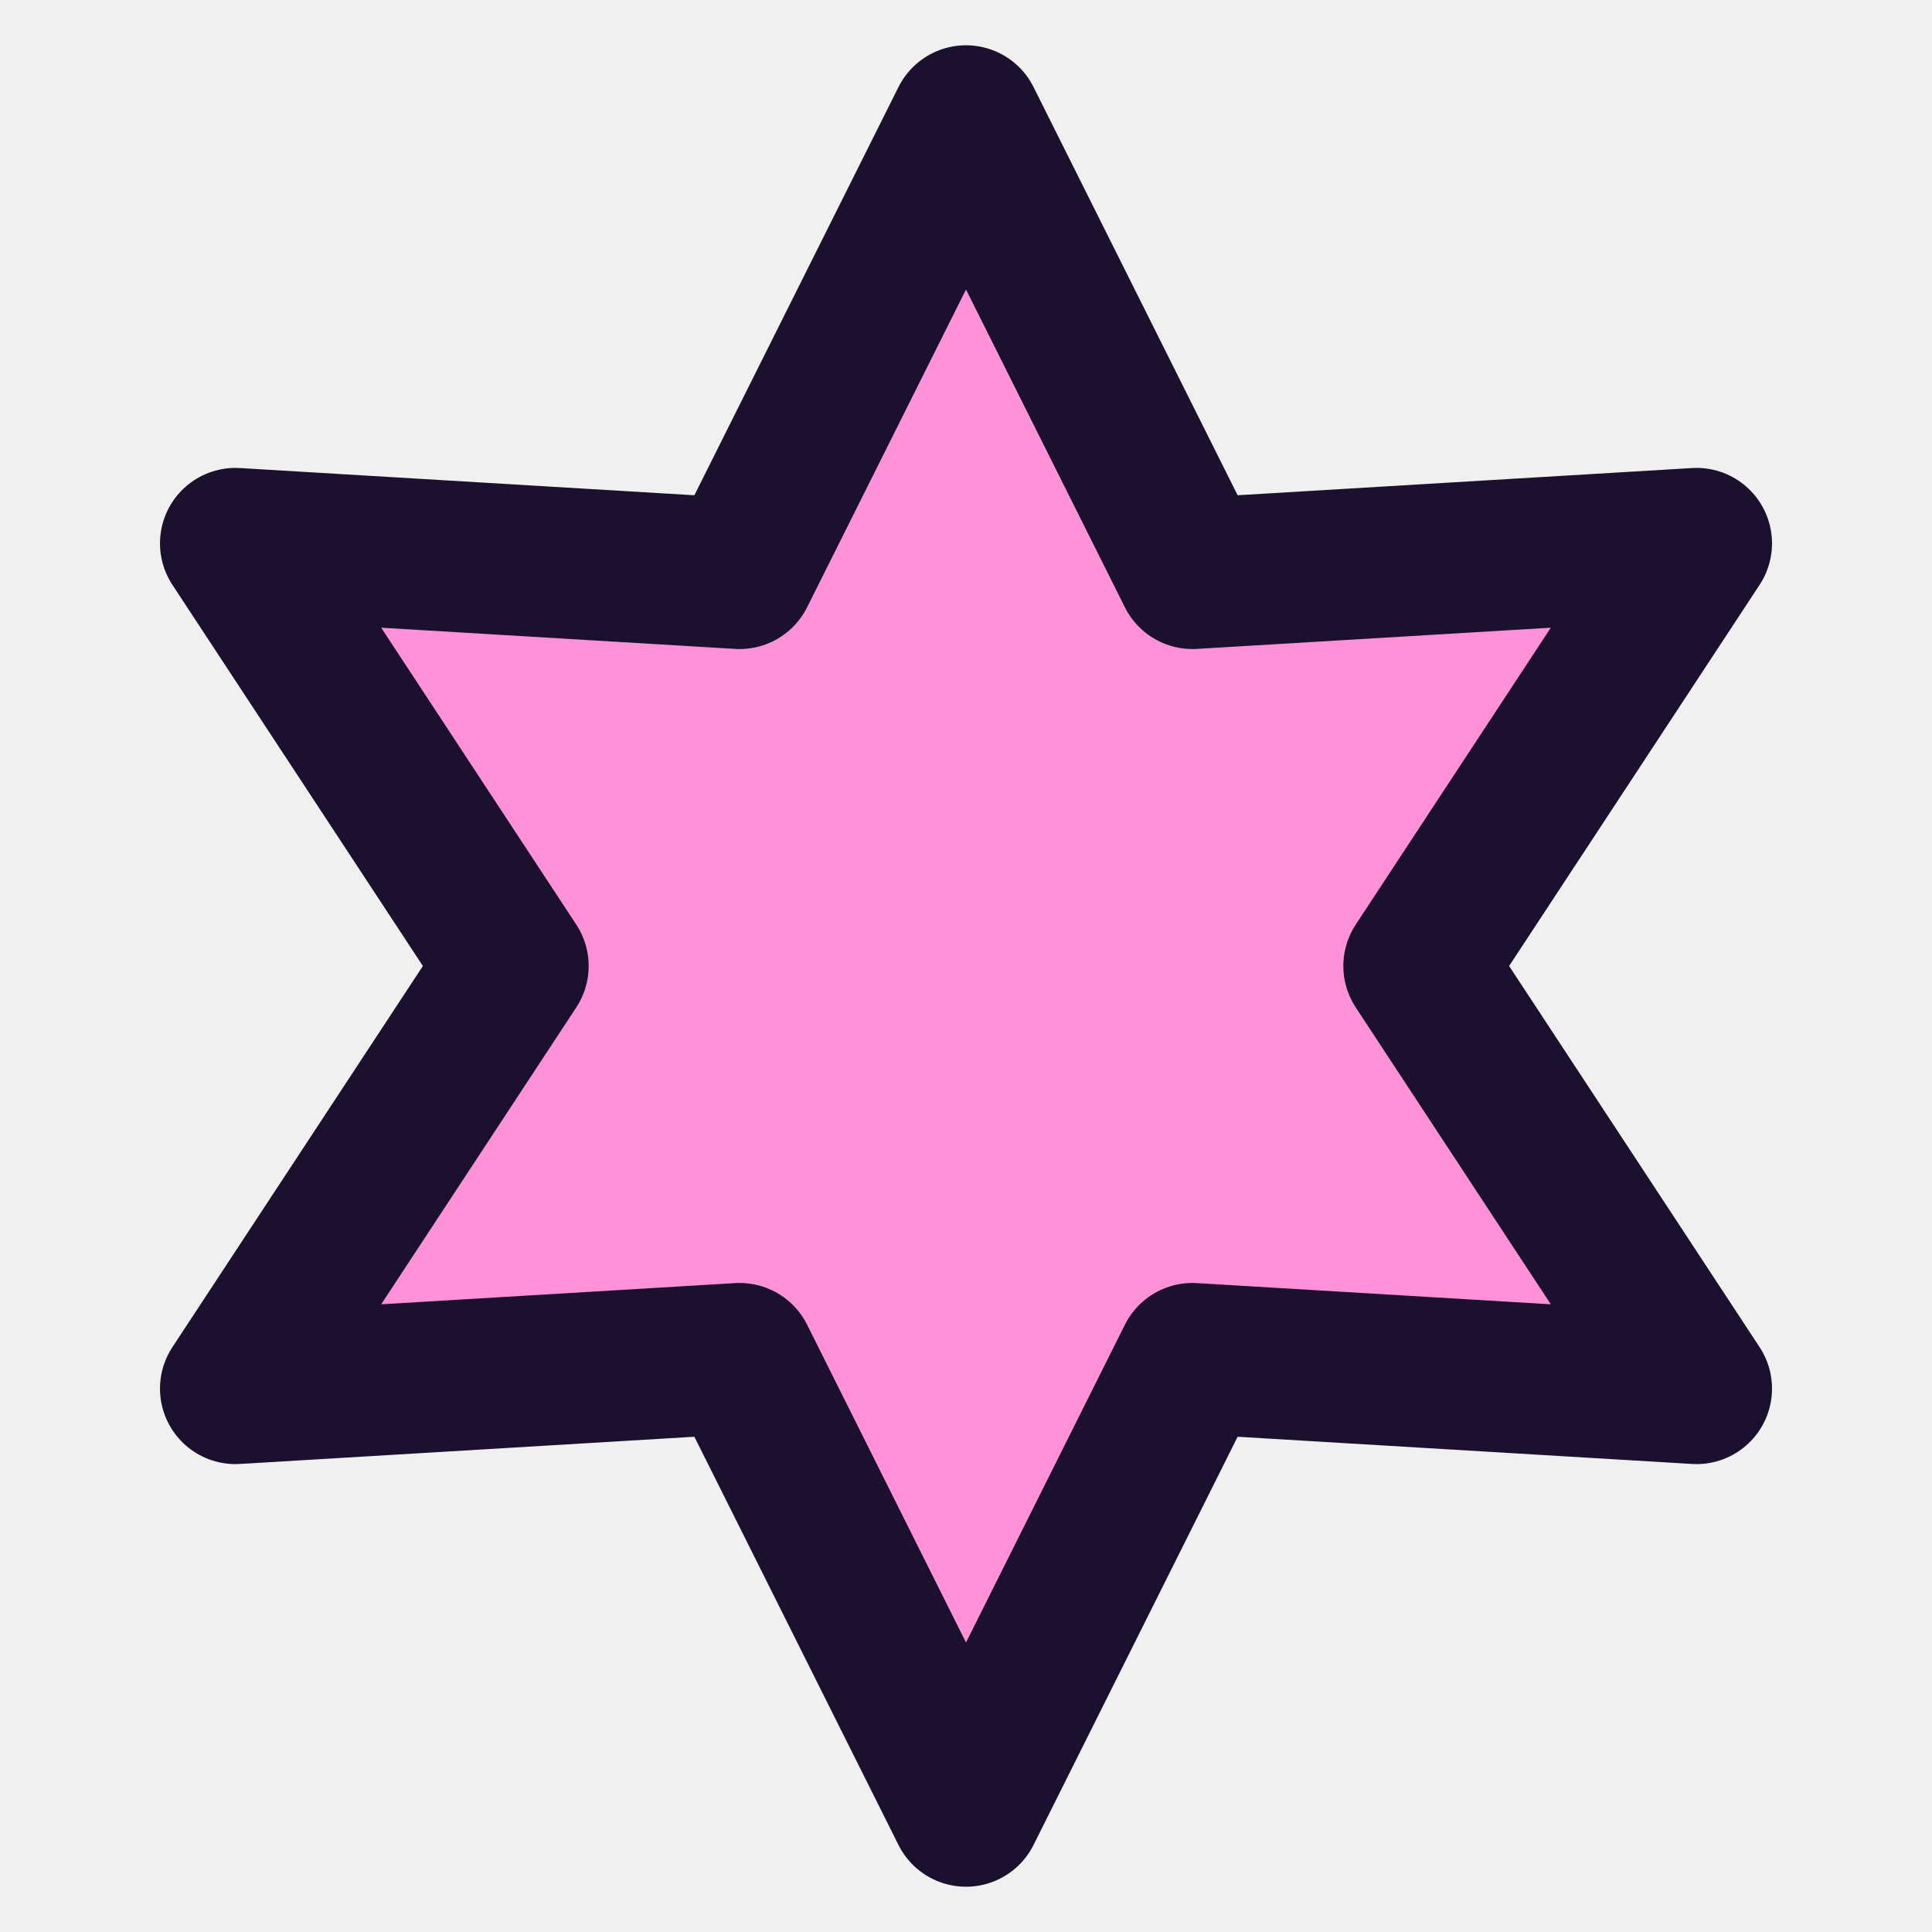
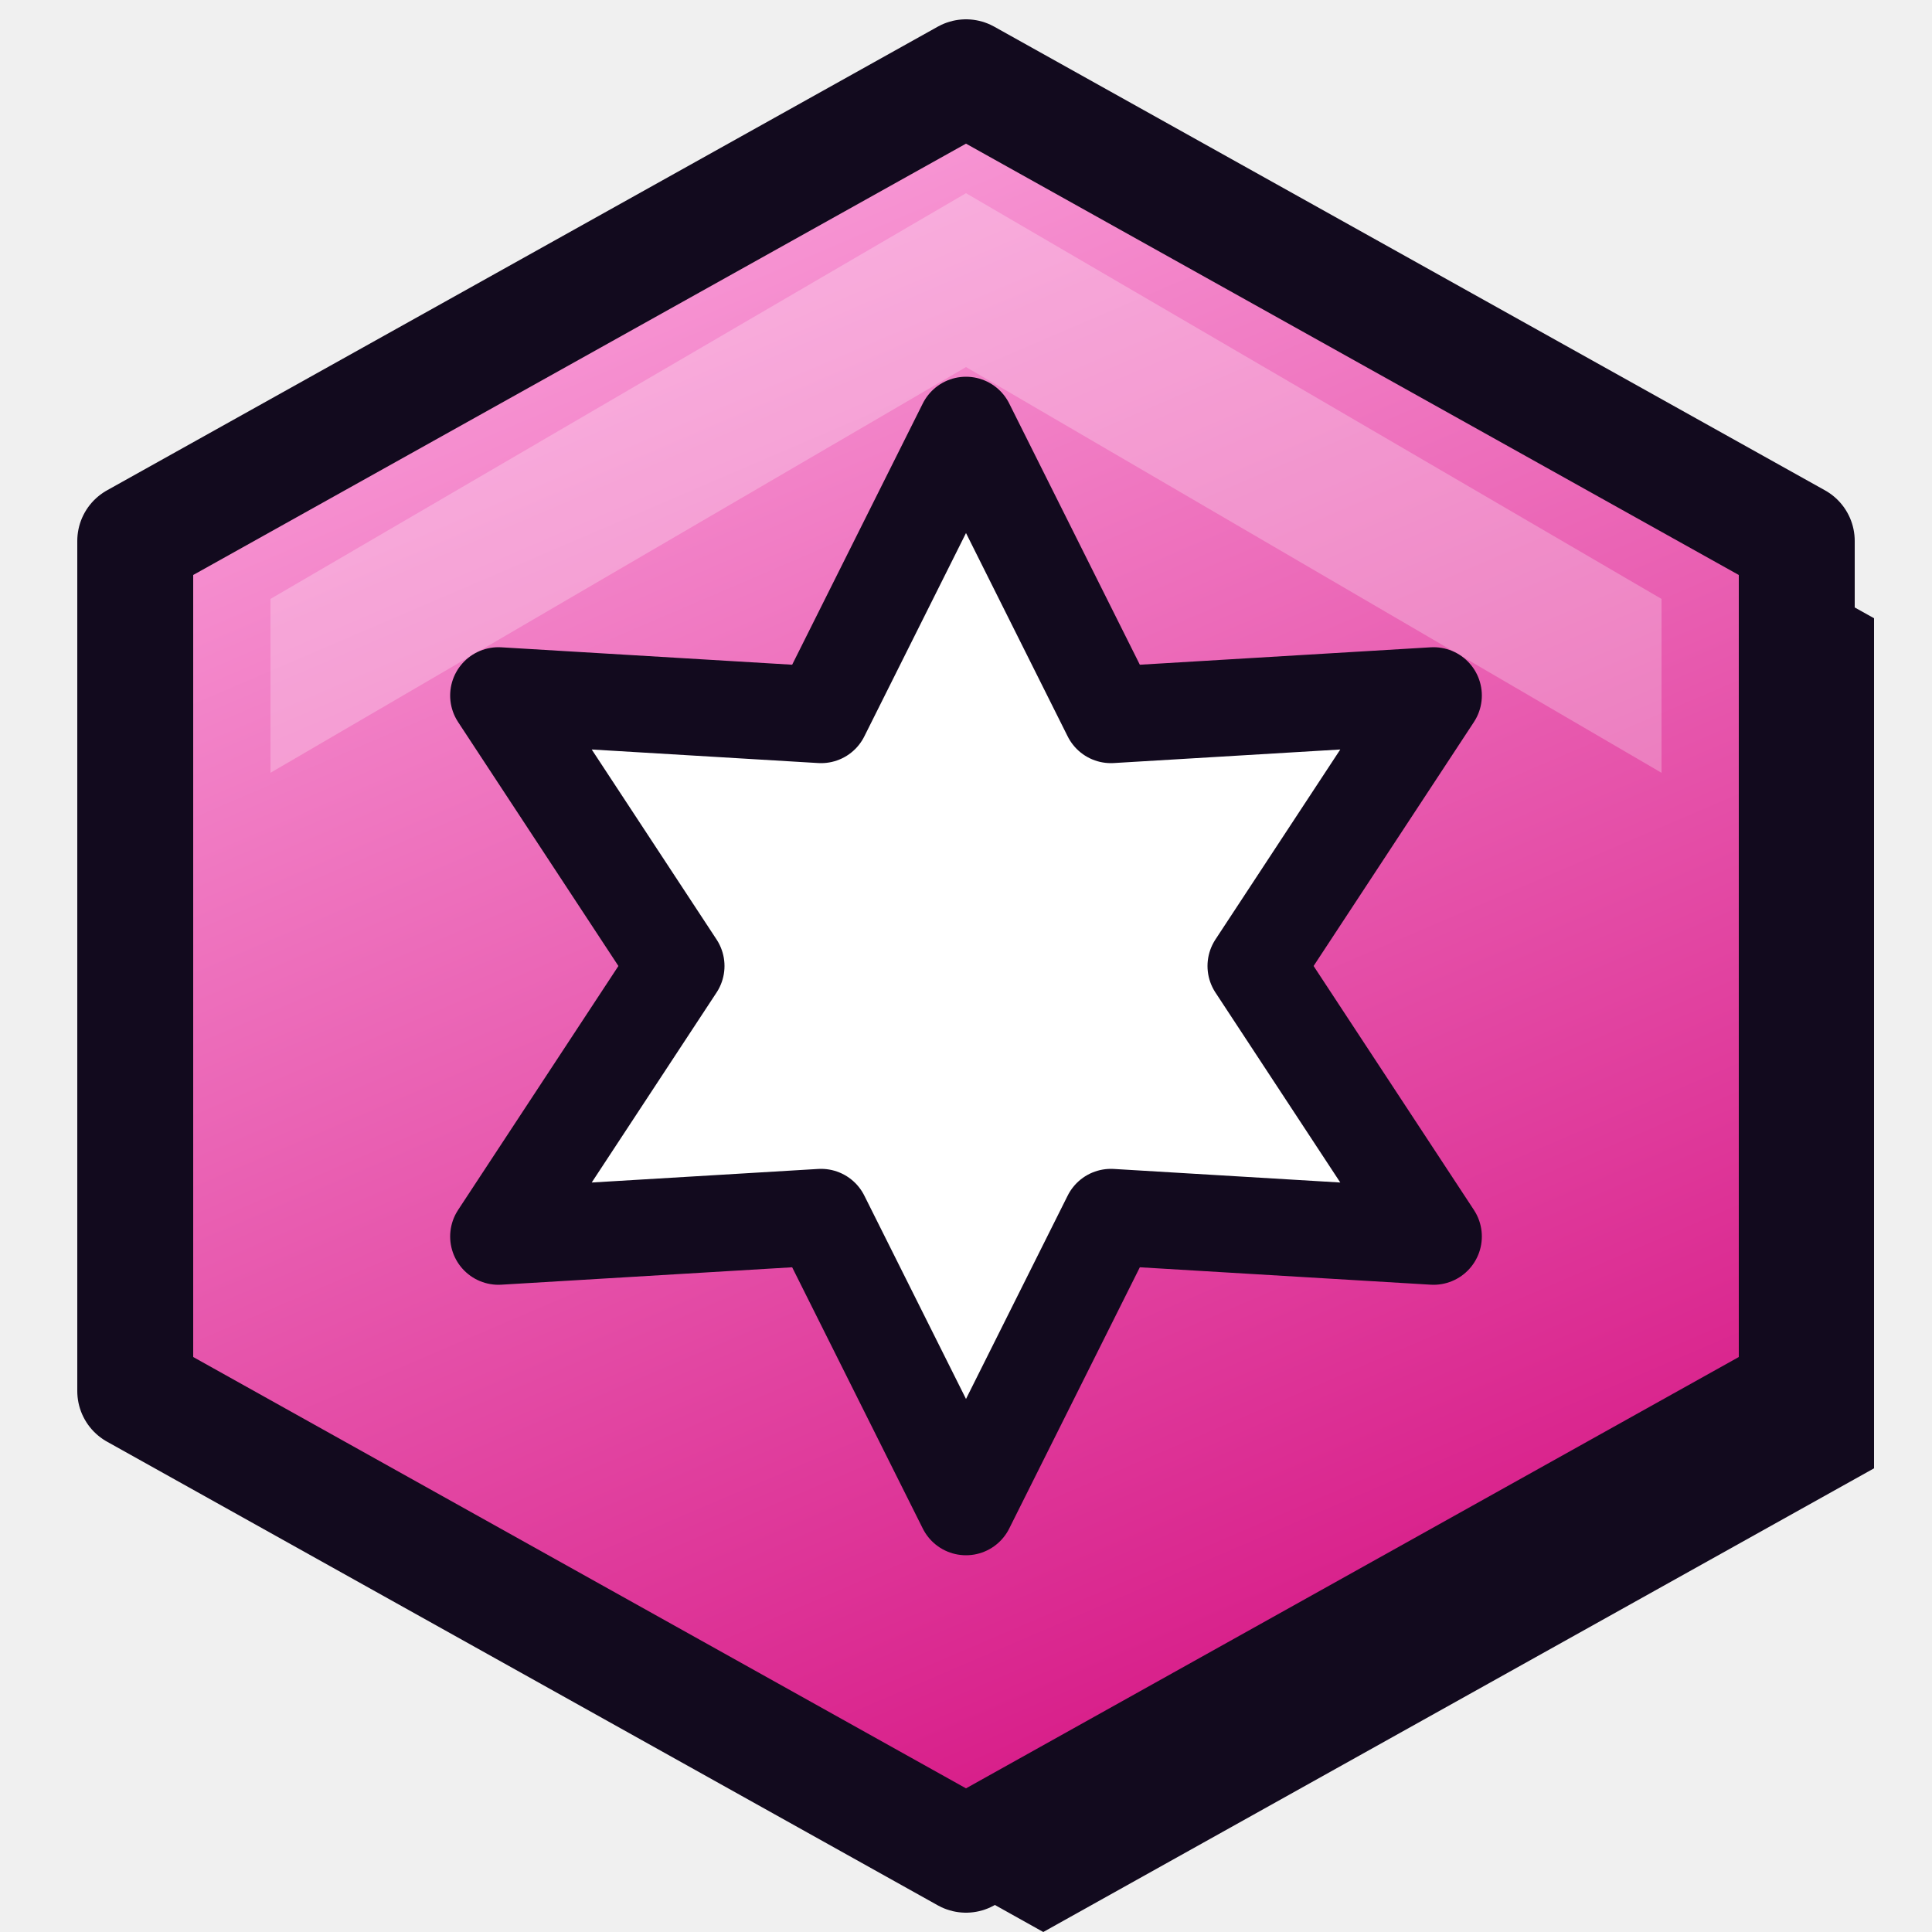
- <svg xmlns="http://www.w3.org/2000/svg" width="64" height="64" viewBox="0 0 64 64">
-   <path d="M 32.0 4.0 L 39.5 19.0 L 56.2 18.0 L 47.0 32.0 L 56.2 46.0 L 39.5 45.0 L 32.0 60.0 L 24.5 45.0 L 7.8 46.0 L 17.0 32.0 L 7.8 18.0 L 24.5 19.0 Z" fill="#ff91d8" stroke="#1B102D" stroke-width="5" stroke-linejoin="round" stroke-linecap="round" />
+ <svg xmlns="http://www.w3.org/2000/svg" width="64" height="64" viewBox="0 0 100 100">
+   <defs>
+     <linearGradient id="g" x1="0" y1="0" x2="0.4" y2="1">
+       <stop offset="0" stop-color="#ffb3e6" />
+       <stop offset="1" stop-color="#d81f8a" />
+     </linearGradient>
+   </defs>
+   <path d="M50 4 L93 28 L93 72 L50 96 L7 72 L7 28 Z" fill="#120a1e" transform="translate(4 4)" />
+   <path d="M50 4 L93 28 L93 72 L50 96 L7 72 L7 28 Z" fill="url(#g)" stroke="#120a1e" stroke-width="6" stroke-linejoin="round" />
+   <path d="M50 10 L86 31 L86 40 L50 19 L14 40 L14 31 Z" fill="#fff" opacity="0.25" />
+   <g transform="translate(18 18) scale(1)">
+     <path d="M 32.0 4.0 L 39.5 19.0 L 56.2 18.0 L 47.0 32.0 L 56.2 46.0 L 39.5 45.0 L 32.0 60.0 L 24.5 45.0 L 7.8 46.0 L 17.0 32.0 L 7.8 18.0 L 24.5 19.0 Z" fill="#fff" stroke="#120a1e" stroke-width="5" stroke-linejoin="round" stroke-linecap="round" />
+   </g>
</svg>
